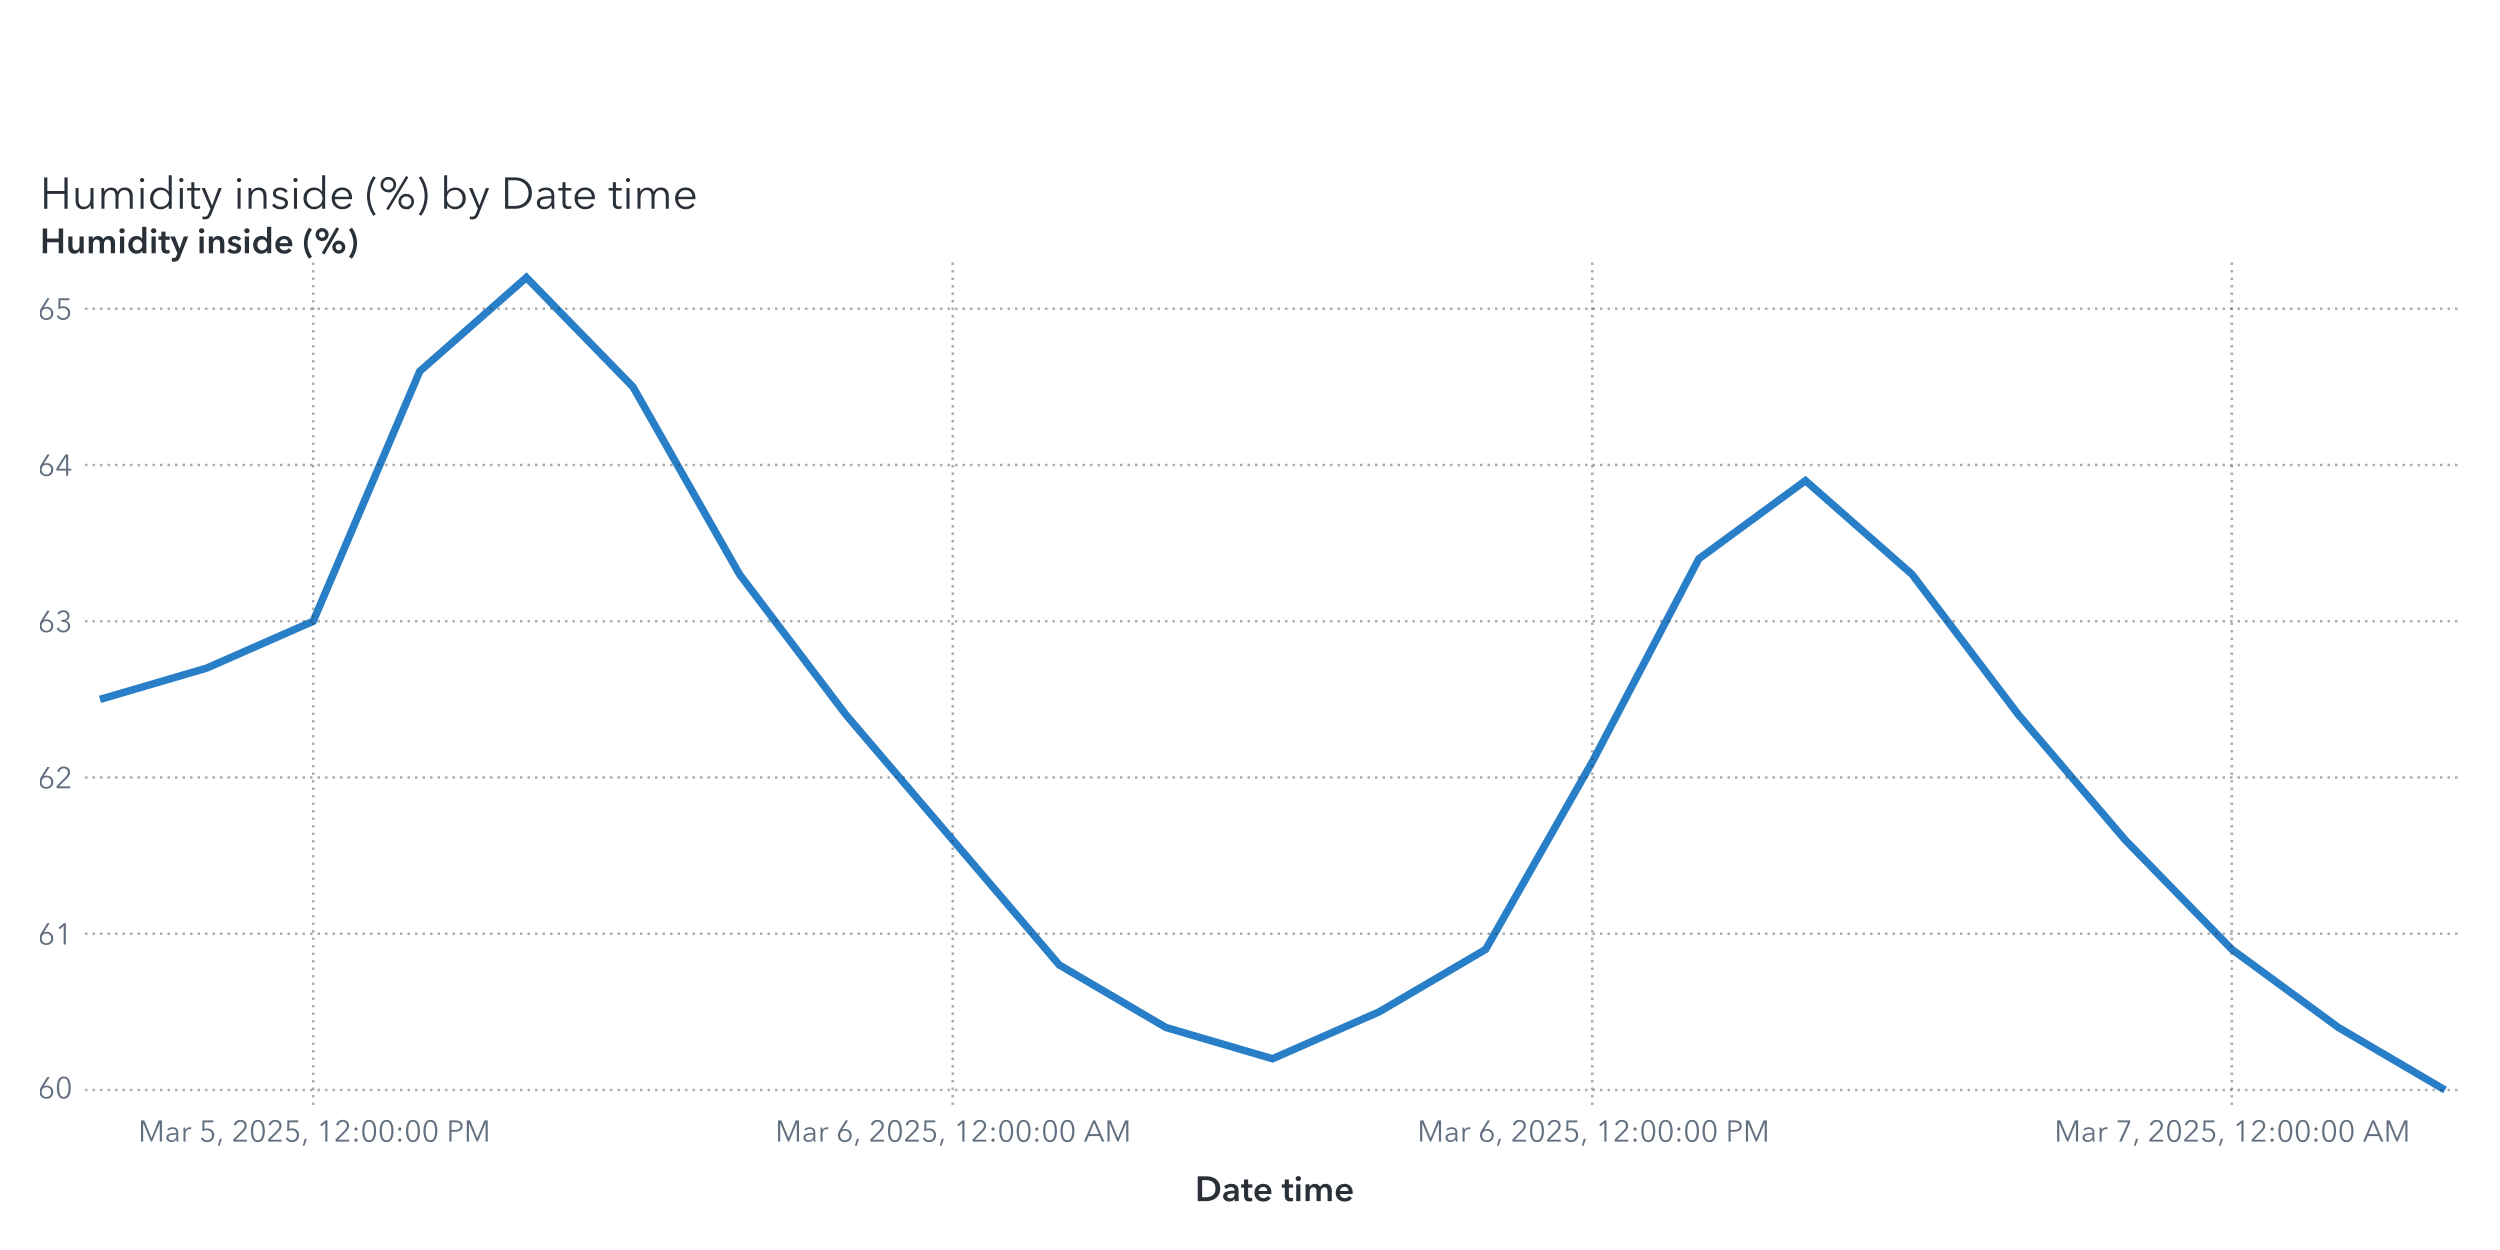
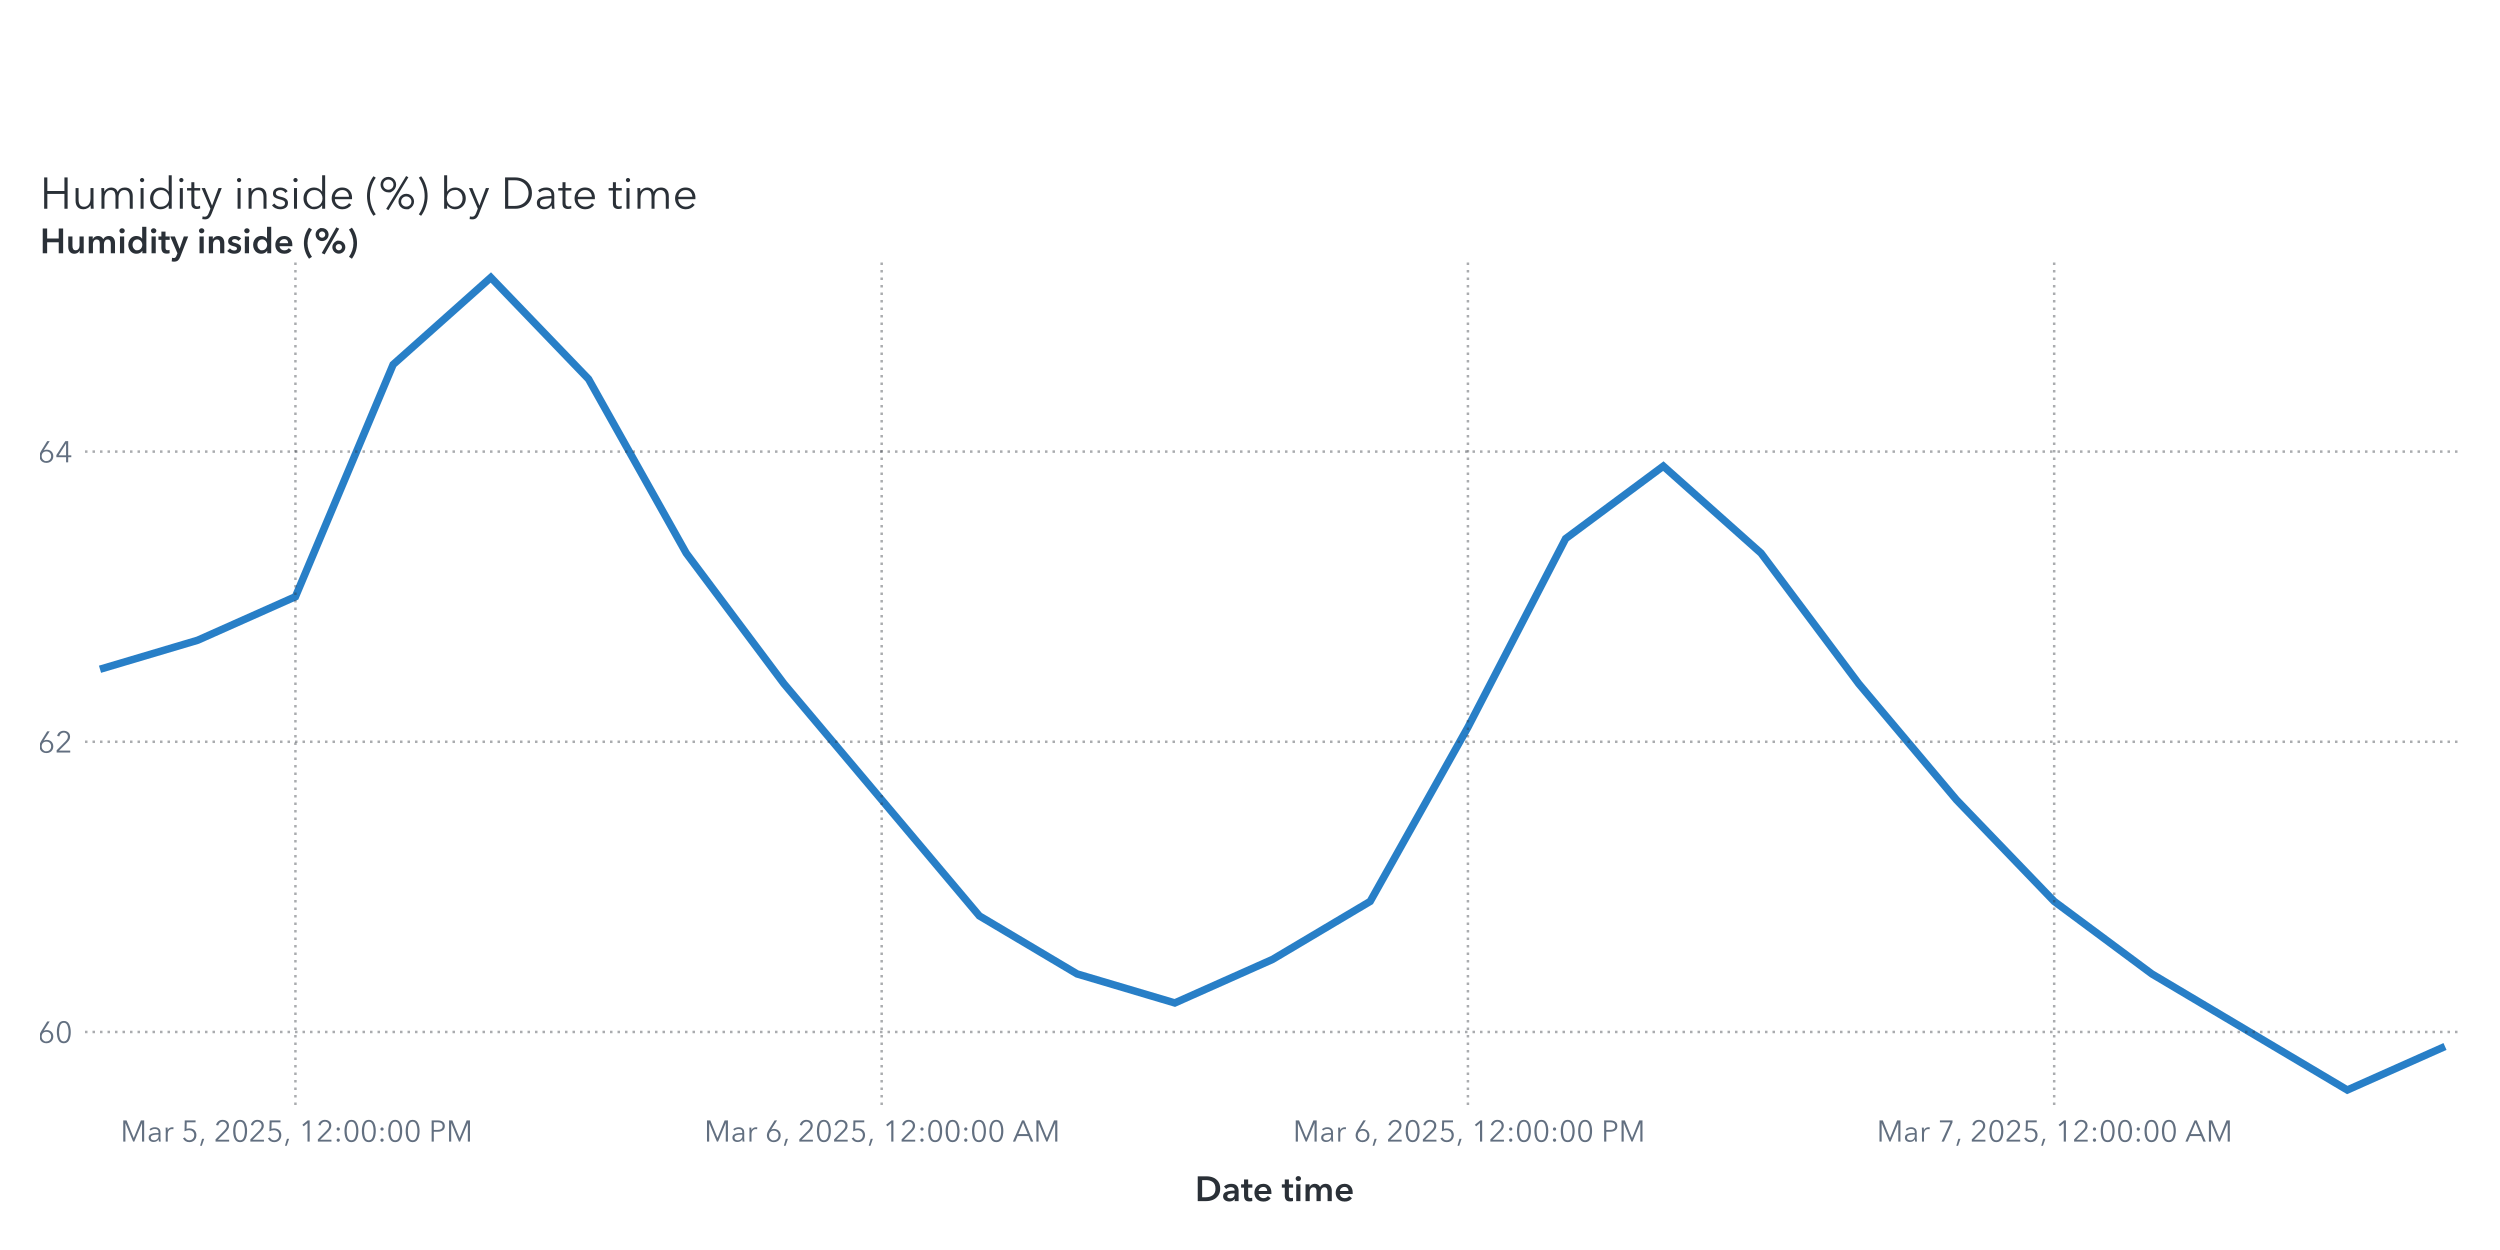
<svg xmlns="http://www.w3.org/2000/svg" xmlns:xlink="http://www.w3.org/1999/xlink" version="1.1" width="1000" height="500" viewBox="0 0 1000 500">
  <rect x="0" y="0" width="1000" height="500" fill="#ffffff">
</rect>
  <g>
    <rect x="0" y="0" rx="5" ry="5" width="1000.0" height="500.0" fill="#ffffff" opacity="0">
</rect>
    <rect x="0" y="0" rx="5" ry="5" width="1000.0" height="500.0" fill="#ffffff" opacity="0">
</rect>
    <rect x="0" y="0" rx="5" ry="5" width="1000.0" height="500.0" fill="#ffffff" opacity="0">
</rect>
    <rect x="0" y="50.0" rx="5" ry="5" width="1000.0" height="450.0" fill="#ffffff" opacity="0">
</rect>
    <g transform=" translate(16.0 -412.0)">
      <g transform="">
        <g fill="#2a3037" stroke="#2a3037" transform="translate(0 495.5) scale(0.0177 -0.0177)">
          <defs>
            <path id="g72/TT0" d="M94.0 708.0 L166.0 708.0 L166.0 401.0 L552.0 401.0 L552.0 708.0 L624.0 708.0 L624.0 0 L552.0 0 L552.0 335.0 L166.0 335.0 L166.0 0 L94.0 0 L94.0 708.0Z">
</path>
          </defs>
          <use x="0" y="0" xlink:href="#g72/TT0" />
          <defs>
            <path id="g117/TT0" d="M426.0 80.0 L424.0 80.0Q 405.0,40.0  359.5,14.0 T 264.0,-12.0 Q 177.0,-12.0  131.5,40.0 T 86.0,181.0  L86.0 468.0 L154.0 468.0 L154.0 209.0Q 154.0,130.0  182.5,87.5 T 281.0,45.0 Q 319.0,45.0  351.0,65.5 T 403.0,127.0 T 423.0,228.0  L423.0 468.0 L491.0 468.0 L491.0 103.0Q 491.0,43.0  495.0,0  L430.0 0Q 426.0,50.0  426.0,80.0 Z">
</path>
          </defs>
          <use x="718.0" y="0" xlink:href="#g117/TT0" />
          <defs>
            <path id="g109/TT0" d="M311.0 480.0Q 356.0,480.0  395.0,458.0 T 455.0,381.0 Q 479.0,429.0  521.0,454.5 T 619.0,480.0 Q 706.0,480.0  751.5,428.0 T 797.0,287.0  L797.0 0 L729.0 0 L729.0 259.0Q 729.0,423.0  608.0,423.0 Q 540.0,423.0  507.5,372.5 T 475.0,249.0  L475.0 0 L407.0 0 L407.0 273.0Q 407.0,347.0  382.5,385.0 T 294.0,423.0 Q 260.0,423.0  228.5,402.5 T 177.5,340.5 T 158.0,240.0  L158.0 0 L90.0 0 L90.0 365.0Q 90.0,425.0  86.0,468.0  L151.0 468.0Q 155.0,418.0  155.0,388.0  L157.0 388.0Q 178.0,429.0  219.5,454.5 T 311.0,480.0 Z">
</path>
          </defs>
          <use x="1299.0" y="0" xlink:href="#g109/TT0" />
          <defs>
            <path id="g105/TT0" d="M125.0 600.0Q 106.0,600.0  91.5,614.0 T 77.0,648.0 Q 77.0,668.0  91.5,682.0 T 125.0,696.0 Q 144.0,696.0  158.5,682.0 T 173.0,648.0 Q 173.0,628.0  158.5,614.0 T 125.0,600.0 Z M159.0 0 L91.0 0 L91.0 468.0 L159.0 468.0 L159.0 0Z">
</path>
          </defs>
          <use x="2182.0" y="0" xlink:href="#g105/TT0" />
          <defs>
            <path id="g100/TT0" d="M298.0 -12.0Q 227.0,-12.0  171.5,20.5 T 86.0,109.0 T 56.0,234.0 Q 56.0,303.0  86.0,359.0 T 171.5,447.5 T 298.0,480.0 Q 350.0,480.0  398.0,455.5 T 475.0,387.0  L477.0 387.0 L477.0 756.0 L545.0 756.0 L545.0 0 L477.0 0 L477.0 79.0 L475.0 79.0Q 446.0,36.0  398.0,12.0 T 298.0,-12.0 Z M305.0 46.0Q 357.0,46.0  398.0,70.5 T 462.0,138.0 T 485.0,234.0 Q 485.0,287.0  462.0,330.0 T 398.0,398.0 T 305.0,423.0 Q 250.0,423.0  210.0,398.0 T 149.0,330.0 T 128.0,234.0 Q 128.0,181.0  149.0,138.5 T 210.0,71.0 T 250.0,46.0 Z">
</path>
          </defs>
          <use x="2432.0" y="0" xlink:href="#g100/TT0" />
          <use x="3069.0" y="0" xlink:href="#g105/TT0" />
          <defs>
            <path id="g116/TT0" d="M169.0 411.0 L169.0 138.0Q 169.0,89.0  187.0,70.5 T 239.0,52.0 Q 268.0,52.0  298.0,67.0  L301.0 8.0Q 264.0,-6.0  221.0,-6.0 Q 173.0,-6.0  137.0,22.0 T 101.0,119.0  L101.0 411.0 L4.0 411.0 L4.0 468.0 L101.0 468.0 L101.0 600.0 L169.0 600.0 L169.0 468.0 L301.0 468.0 L301.0 411.0 L169.0 411.0Z">
</path>
          </defs>
          <use x="3319.0" y="0" xlink:href="#g116/TT0" />
          <defs>
            <path id="g121/TT0" d="M253.0 73.0 L398.0 468.0 L472.0 468.0 L239.0 -121.0Q 216.0,-180.0  182.5,-210.0 T 92.0,-240.0 Q 61.0,-240.0  31.0,-234.0  L38.0 -172.0Q 62.0,-180.0  88.0,-180.0 Q 121.0,-180.0  141.5,-159.5 T 178.0,-97.0  L216.0 1.0 L16.0 468.0 L92.0 468.0 L251.0 73.0 L253.0 73.0Z">
</path>
          </defs>
          <use x="3636.0" y="0" xlink:href="#g121/TT0" />
          <use x="4374.0" y="0" xlink:href="#g105/TT0" />
          <defs>
            <path id="g110/TT0" d="M155.0 388.0 L157.0 388.0Q 176.0,428.0  221.5,454.0 T 317.0,480.0 Q 404.0,480.0  449.5,428.0 T 495.0,287.0  L495.0 0 L427.0 0 L427.0 259.0Q 427.0,338.0  398.5,380.5 T 300.0,423.0 Q 262.0,423.0  230.0,402.5 T 178.0,341.0 T 158.0,240.0  L158.0 0 L90.0 0 L90.0 365.0Q 90.0,425.0  86.0,468.0  L151.0 468.0Q 155.0,418.0  155.0,388.0 Z">
</path>
          </defs>
          <use x="4624.0" y="0" xlink:href="#g110/TT0" />
          <defs>
            <path id="g115/TT0" d="M224.0 423.0Q 183.0,423.0  154.0,404.5 T 125.0,350.0 Q 125.0,318.0  151.0,300.0 T 237.0,270.0 Q 320.0,253.0  359.5,220.0 T 399.0,133.0 Q 399.0,59.0  347.5,23.5 T 223.0,-12.0 Q 167.0,-12.0  118.0,11.0 T 38.0,79.0  L92.0 119.0Q 111.0,87.0  146.5,66.5 T 222.0,46.0 Q 270.0,46.0  301.0,65.5 T 332.0,128.0 Q 332.0,163.0  299.5,182.0 T 194.0,218.0 Q 136.0,232.0  98.0,258.5 T 60.0,344.0 Q 60.0,411.0  108.5,445.5 T 227.0,480.0 Q 277.0,480.0  323.0,457.5 T 391.0,396.0  L339.0 357.0Q 324.0,387.0  293.0,405.0 T 224.0,423.0 Z">
</path>
          </defs>
          <use x="5205.0" y="0" xlink:href="#g115/TT0" />
          <use x="5649.0" y="0" xlink:href="#g105/TT0" />
          <use x="5899.0" y="0" xlink:href="#g100/TT0" />
          <defs>
            <path id="g101/TT0" d="M515.0 216.0 L127.0 216.0Q 128.0,169.0  150.5,130.5 T 212.0,69.0 T 298.0,46.0 Q 347.0,46.0  387.0,69.5 T 448.0,127.0  L499.0 87.0Q 421.0,-12.0  298.0,-12.0 Q 229.0,-12.0  174.0,20.0 T 87.5,108.0 T 56.0,234.0 Q 56.0,303.0  87.0,359.5 T 172.0,448.0 T 292.0,480.0 Q 363.0,480.0  413.5,449.5 T 490.0,366.0 T 516.0,248.0 Q 516.0,228.0  515.0,216.0 Z M292.0 423.0Q 248.0,423.0  211.5,402.0 T 153.0,345.5 T 128.0,270.0  L447.0 270.0Q 444.0,338.0  403.5,380.5 T 292.0,423.0 Z">
</path>
          </defs>
          <use x="6536.0" y="0" xlink:href="#g101/TT0" />
          <defs>
            <path id="g40/TT0" d="M230.0 -126.0 L178.0 -159.0Q 112.0,-72.0  72.0,46.0 T 32.0,288.0 Q 32.0,412.0  72.0,530.0 T 178.0,735.0  L230.0 702.0Q 170.0,618.0  134.0,509.0 T 98.0,288.0 Q 98.0,176.0  134.0,67.0 T 230.0,-126.0 Z">
</path>
          </defs>
          <use x="7358.0" y="0" xlink:href="#g40/TT0" />
          <defs>
            <path id="g37/TT0" d="M217.0 -31.0 L165.0 -4.0 L616.0 739.0 L667.0 712.0 L217.0 -31.0Z M214.0 370.0Q 165.0,370.0  125.0,393.5 T 61.5,457.0 T 38.0,545.0 Q 38.0,593.0  61.5,633.0 T 125.0,696.5 T 214.0,720.0 Q 263.0,720.0  303.0,696.5 T 366.5,633.0 T 390.0,545.0 Q 390.0,497.0  366.5,457.0 T 303.0,393.5 T 263.0,370.0 Z M214.0 660.0Q 166.0,660.0  132.0,627.0 T 98.0,545.0 Q 98.0,496.0  132.0,463.0 T 214.0,430.0 Q 262.0,430.0  296.0,463.0 T 330.0,545.0 Q 330.0,594.0  296.0,627.0 T 214.0,660.0 Z M619.0 -12.0Q 570.0,-12.0  530.0,11.5 T 466.5,75.0 T 443.0,163.0 Q 443.0,211.0  466.5,251.0 T 530.0,314.5 T 619.0,338.0 Q 668.0,338.0  708.0,314.5 T 771.5,251.0 T 795.0,163.0 Q 795.0,115.0  771.5,75.0 T 708.0,11.5 T 668.0,-12.0 Z M619.0 278.0Q 571.0,278.0  537.0,245.0 T 503.0,163.0 Q 503.0,114.0  537.0,81.0 T 619.0,48.0 Q 667.0,48.0  701.0,81.0 T 735.0,163.0 Q 735.0,212.0  701.0,245.0 T 619.0,278.0 Z">
</path>
          </defs>
          <use x="7658.0" y="0" xlink:href="#g37/TT0" />
          <defs>
            <path id="g41/TT0" d="M70.0 702.0 L122.0 735.0Q 188.0,648.0  228.0,530.0 T 268.0,288.0 Q 268.0,164.0  228.0,46.0 T 122.0,-159.0  L70.0 -126.0Q 130.0,-42.0  166.0,67.0 T 202.0,288.0 Q 202.0,400.0  166.0,509.0 T 70.0,702.0 Z">
</path>
          </defs>
          <use x="8491.0" y="0" xlink:href="#g41/TT0" />
          <defs>
            <path id="g98/TT0" d="M160.0 0 L92.0 0 L92.0 756.0 L160.0 756.0 L160.0 387.0 L162.0 387.0Q 191.0,431.0  239.0,455.5 T 339.0,480.0 Q 410.0,480.0  465.5,447.5 T 551.0,359.0 T 581.0,234.0 Q 581.0,165.0  551.0,109.0 T 465.5,20.5 T 339.0,-12.0 Q 287.0,-12.0  239.0,12.0 T 162.0,79.0  L160.0 79.0 L160.0 0Z M332.0 423.0Q 280.0,423.0  239.0,398.0 T 175.0,330.0 T 152.0,234.0 Q 152.0,181.0  175.0,138.0 T 239.0,70.5 T 332.0,46.0 Q 387.0,46.0  427.0,71.0 T 488.0,138.5 T 509.0,234.0 Q 509.0,287.0  488.0,330.0 T 427.0,398.0 T 387.0,423.0 Z">
</path>
          </defs>
          <use x="9041.0" y="0" xlink:href="#g98/TT0" />
          <use x="9678.0" y="0" xlink:href="#g121/TT0" />
          <defs>
            <path id="g68/TT0" d="M329.0 708.0Q 421.0,708.0  507.0,667.5 T 647.0,546.5 T 701.0,354.0 Q 701.0,242.0  647.0,161.5 T 507.0,40.5 T 329.0,0  L94.0 0 L94.0 708.0 L329.0 708.0Z M309.0 64.0Q 411.0,64.0  482.5,105.0 T 589.5,212.0 T 625.0,354.0 Q 625.0,430.0  589.5,496.0 T 482.5,603.0 T 309.0,644.0  L166.0 644.0 L166.0 64.0 L309.0 64.0Z">
</path>
          </defs>
          <use x="10416.0" y="0" xlink:href="#g68/TT0" />
          <defs>
            <path id="g97/TT0" d="M260.0 423.0Q 220.0,423.0  183.0,408.0 T 121.0,368.0  L83.0 413.0Q 113.0,443.0  161.0,461.5 T 267.0,480.0 Q 347.0,480.0  398.0,436.0 T 449.0,310.0  L449.0 105.0Q 449.0,42.0  457.0,0  L396.0 0Q 389.0,40.0  389.0,76.0  L387.0 76.0Q 355.0,30.0  314.5,9.0 T 217.0,-12.0 Q 178.0,-12.0  141.0,2.5 T 79.5,49.0 T 55.0,130.0 Q 55.0,198.0  99.0,232.0 T 212.5,276.5 T 385.0,287.0  L385.0 302.0Q 385.0,362.0  353.0,392.5 T 260.0,423.0 Z M125.0 133.0Q 125.0,87.0  157.0,65.5 T 235.0,44.0 Q 304.0,44.0  344.5,89.0 T 385.0,199.0  L385.0 234.0 L365.0 234.0Q 259.0,234.0  192.0,213.5 T 125.0,133.0 Z">
</path>
          </defs>
          <use x="11173.0" y="0" xlink:href="#g97/TT0" />
          <use x="11707.0" y="0" xlink:href="#g116/TT0" />
          <use x="12024.0" y="0" xlink:href="#g101/TT0" />
          <use x="12846.0" y="0" xlink:href="#g116/TT0" />
          <use x="13163.0" y="0" xlink:href="#g105/TT0" />
          <use x="13413.0" y="0" xlink:href="#g109/TT0" />
          <use x="14296.0" y="0" xlink:href="#g101/TT0" />
        </g>
        <text x="0" y="495.5" font-size="13.3pt" font-family="Avenir Next for SAS" fill="#2a3037" opacity="0">
Humidity inside (%) by Date time</text>
      </g>
    </g>
    <g transform=" translate(16.0 -16.0)">
      <defs>
        <clipPath id="ClipPath0">
          <rect x="18" y="118" width="953" height="340">
</rect>
        </clipPath>
      </defs>
      <g clip-path="url(#ClipPath0)">
        <defs>
          <clipPath id="ClipPath1">
            <rect x="18" y="120" width="951" height="338">
</rect>
          </clipPath>
        </defs>
        <g clip-path="url(#ClipPath1)">
-           <polyline id="Polyline_6" points="24.0,295.75  66.64,283.25  109.27,264.5  151.91,164.5  194.55,127.0  237.18,170.75  279.82,245.75  322.45,302.0  365.09,352.0  407.73,402.0  450.36,427.0  493.0,439.5  535.64,420.75  578.27,395.75  620.91,320.75  663.55,239.5  706.18,208.25  748.82,245.75  791.45,302.0  834.09,352.0  876.73,395.75  919.36,427.0  962.0,452.0 " fill="none" stroke="#287fc7" stroke-width="3.0">
+           <polyline id="Polyline_6" points="24.0,283.7  63.08,272.09  102.17,254.68  141.25,161.82  180.33,127.0  219.42,167.63  258.5,237.27  297.58,289.5  336.67,335.93  375.75,382.36  414.83,405.57  453.92,417.18  493.0,399.77  532.08,376.55  571.17,306.91  610.25,231.46  649.33,202.45  688.42,237.27  727.5,289.5  766.58,335.93  805.67,376.55  844.75,405.57  883.83,428.79  922.92,452.0  962.0,434.59 " fill="none" stroke="#287fc7" stroke-width="3.0">
</polyline>
        </g>
-         <path d="M18.0 452.0L969.0 452.0" stroke="#2a3037" stroke-dasharray="1,2" fill="none" opacity="0.4">
- </path>
-         <path d="M18.0 389.5L969.0 389.5" stroke="#2a3037" stroke-dasharray="1,2" fill="none" opacity="0.4">
- </path>
-         <path d="M18.0 327.0L969.0 327.0" stroke="#2a3037" stroke-dasharray="1,2" fill="none" opacity="0.4">
- </path>
-         <path d="M18.0 264.5L969.0 264.5" stroke="#2a3037" stroke-dasharray="1,2" fill="none" opacity="0.4">
- </path>
-         <path d="M18.0 202.0L969.0 202.0" stroke="#2a3037" stroke-dasharray="1,2" fill="none" opacity="0.4">
- </path>
-         <path d="M18.0 139.5L969.0 139.5" stroke="#2a3037" stroke-dasharray="1,2" fill="none" opacity="0.4">
- </path>
-         <path d="M109.27 458.0L109.27 120.0" stroke="#2a3037" stroke-dasharray="1,2" fill="none" opacity="0.4">
- </path>
-         <path d="M365.09 458.0L365.09 120.0" stroke="#2a3037" stroke-dasharray="1,2" fill="none" opacity="0.4">
- </path>
-         <path d="M620.91 458.0L620.91 120.0" stroke="#2a3037" stroke-dasharray="1,2" fill="none" opacity="0.4">
- </path>
-         <path d="M876.73 458.0L876.73 120.0" stroke="#2a3037" stroke-dasharray="1,2" fill="none" opacity="0.4">
+         <path d="M18.0 428.79L969.0 428.79" stroke="#2a3037" stroke-dasharray="1,2" fill="none" opacity="0.4">
+ </path>
+         <path d="M18.0 312.71L969.0 312.71" stroke="#2a3037" stroke-dasharray="1,2" fill="none" opacity="0.4">
+ </path>
+         <path d="M18.0 196.64L969.0 196.64" stroke="#2a3037" stroke-dasharray="1,2" fill="none" opacity="0.4">
+ </path>
+         <path d="M102.17 458.0L102.17 120.0" stroke="#2a3037" stroke-dasharray="1,2" fill="none" opacity="0.4">
+ </path>
+         <path d="M336.67 458.0L336.67 120.0" stroke="#2a3037" stroke-dasharray="1,2" fill="none" opacity="0.4">
+ </path>
+         <path d="M571.17 458.0L571.17 120.0" stroke="#2a3037" stroke-dasharray="1,2" fill="none" opacity="0.4">
+ </path>
+         <path d="M805.67 458.0L805.67 120.0" stroke="#2a3037" stroke-dasharray="1,2" fill="none" opacity="0.4">
</path>
      </g>
      <defs>
        <clipPath id="ClipPath2">
          <rect x="0" y="121" width="18" height="337">
</rect>
        </clipPath>
      </defs>
      <g clip-path="url(#ClipPath2)">
-         <g fill="#626f80" stroke="#626f80" transform="translate(-0.92 455.3) scale(0.012 -0.012)">
+         <g fill="#626f80" stroke="#626f80" transform="translate(-0.92 433.09) scale(0.012 -0.012)">
          <defs>
            <path id="g54/TT0" d="M203.0 397.0Q 218.0,409.0  247.0,416.0 T 304.0,423.0 Q 365.0,423.0  414.5,395.5 T 492.0,318.0 T 520.0,205.0 Q 520.0,140.0  490.5,89.5 T 408.5,10.5 T 290.0,-18.0 Q 224.0,-18.0  171.5,10.5 T 89.5,89.5 T 60.0,205.0 Q 60.0,255.0  77.0,301.5 T 124.0,397.0  L317.0 708.0 L400.0 708.0 L201.0 399.0 L203.0 397.0Z M290.0 43.0Q 336.0,43.0  372.0,64.0 T 428.0,122.0 T 448.0,205.0 Q 448.0,275.0  405.0,320.0 T 290.0,365.0 Q 218.0,365.0  175.0,320.0 T 132.0,205.0 Q 132.0,159.0  152.0,122.0 T 208.0,64.0 T 244.0,43.0 Z">
</path>
          </defs>
          <use x="0" y="0" xlink:href="#g54/TT0" />
          <defs>
            <path id="g48/TT0" d="M522.0 353.0Q 522.0,195.0  467.0,88.5 T 290.0,-18.0 Q 167.0,-18.0  112.5,88.5 T 58.0,353.0 Q 58.0,512.0  112.5,619.0 T 290.0,726.0 Q 412.0,726.0  467.0,618.5 T 522.0,353.0 Z M131.0 353.0Q 131.0,226.0  167.5,135.0 T 290.0,44.0 Q 375.0,44.0  412.0,135.5 T 449.0,353.0 Q 449.0,480.0  412.0,572.5 T 290.0,665.0 Q 204.0,665.0  167.5,573.0 T 131.0,353.0 Z">
</path>
          </defs>
          <use x="580.0" y="0" xlink:href="#g48/TT0" />
        </g>
-         <text id="Text_31" x="13.0" y="455.3" font-size="9.0pt" font-family="Avenir Next for SAS" fill="#626f80" text-anchor="end" opacity="0">
+         <text id="Text_33" x="13.0" y="433.09" font-size="9.0pt" font-family="Avenir Next for SAS" fill="#626f80" text-anchor="end" opacity="0">
60</text>
-         <g fill="#626f80" stroke="#626f80" transform="translate(-0.92 393.8) scale(0.012 -0.012)">
+         <g fill="#626f80" stroke="#626f80" transform="translate(-0.92 317.02) scale(0.012 -0.012)">
          <use x="0" y="0" xlink:href="#g54/TT0" />
          <defs>
-             <path id="g49/TT0" d="M358.0 0 L286.0 0 L286.0 619.0 L158.0 510.0 L114.0 560.0 L294.0 708.0 L358.0 708.0 L358.0 0Z">
- </path>
-           </defs>
-           <use x="580.0" y="0" xlink:href="#g49/TT0" />
-         </g>
-         <text id="Text_32" x="13.0" y="393.8" font-size="9.0pt" font-family="Avenir Next for SAS" fill="#626f80" text-anchor="end" opacity="0">
- 61</text>
-         <g fill="#626f80" stroke="#626f80" transform="translate(-0.92 331.3) scale(0.012 -0.012)">
+             <path id="g50/TT0" d="M51.0 0 L51.0 75.0 L341.0 368.0Q 380.0,408.0  403.0,447.0 T 426.0,530.0 Q 426.0,590.0  385.5,627.5 T 286.0,665.0 Q 230.0,665.0  191.0,630.0 T 140.0,539.0  L69.0 553.0Q 84.0,629.0  144.0,677.5 T 286.0,726.0 Q 344.0,726.0  392.5,703.5 T 470.0,637.0 T 499.0,531.0 Q 499.0,469.0  470.0,421.5 T 384.0,317.0  L129.0 64.0 L504.0 64.0 L504.0 0 L51.0 0Z">
+ </path>
+           </defs>
+           <use x="580.0" y="0" xlink:href="#g50/TT0" />
+         </g>
+         <text id="Text_34" x="13.0" y="317.02" font-size="9.0pt" font-family="Avenir Next for SAS" fill="#626f80" text-anchor="end" opacity="0">
+ 62</text>
+         <g fill="#626f80" stroke="#626f80" transform="translate(-0.92 200.94) scale(0.012 -0.012)">
          <use x="0" y="0" xlink:href="#g54/TT0" />
          <defs>
-             <path id="g50/TT0" d="M51.0 0 L51.0 75.0 L341.0 368.0Q 380.0,408.0  403.0,447.0 T 426.0,530.0 Q 426.0,590.0  385.5,627.5 T 286.0,665.0 Q 230.0,665.0  191.0,630.0 T 140.0,539.0  L69.0 553.0Q 84.0,629.0  144.0,677.5 T 286.0,726.0 Q 344.0,726.0  392.5,703.5 T 470.0,637.0 T 499.0,531.0 Q 499.0,469.0  470.0,421.5 T 384.0,317.0  L129.0 64.0 L504.0 64.0 L504.0 0 L51.0 0Z">
- </path>
-           </defs>
-           <use x="580.0" y="0" xlink:href="#g50/TT0" />
-         </g>
-         <text id="Text_33" x="13.0" y="331.3" font-size="9.0pt" font-family="Avenir Next for SAS" fill="#626f80" text-anchor="end" opacity="0">
- 62</text>
-         <g fill="#626f80" stroke="#626f80" transform="translate(-0.92 268.8) scale(0.012 -0.012)">
-           <use x="0" y="0" xlink:href="#g54/TT0" />
-           <defs>
-             <path id="g51/TT0" d="M245.0 402.0Q 319.0,402.0  364.5,433.5 T 410.0,532.0 Q 410.0,590.0  369.0,627.5 T 270.0,665.0 Q 226.0,665.0  191.0,643.5 T 135.0,582.0  L74.0 614.0Q 106.0,670.0  157.0,698.0 T 274.0,726.0 Q 331.0,726.0  378.0,703.5 T 453.0,638.0 T 481.0,536.0 Q 481.0,475.0  446.5,432.0 T 358.0,374.0  L358.0 372.0Q 421.0,359.0  461.0,312.0 T 501.0,196.0 Q 501.0,131.0  470.0,82.5 T 387.0,8.0 T 273.0,-18.0 Q 196.0,-18.0  137.5,19.5 T 49.0,127.0  L117.0 152.0Q 135.0,102.0  177.0,73.0 T 273.0,44.0 Q 314.0,44.0  350.0,62.5 T 407.5,115.5 T 429.0,196.0 Q 429.0,271.0  376.0,305.5 T 245.0,340.0  L214.0 340.0 L214.0 402.0 L245.0 402.0Z">
- </path>
-           </defs>
-           <use x="580.0" y="0" xlink:href="#g51/TT0" />
-         </g>
-         <text id="Text_34" x="13.0" y="268.8" font-size="9.0pt" font-family="Avenir Next for SAS" fill="#626f80" text-anchor="end" opacity="0">
- 63</text>
-         <g fill="#626f80" stroke="#626f80" transform="translate(-0.92 206.3) scale(0.012 -0.012)">
-           <use x="0" y="0" xlink:href="#g54/TT0" />
-           <defs>
            <path id="g52/TT0" d="M436.0 234.0 L540.0 234.0 L540.0 171.0 L436.0 171.0 L436.0 0 L366.0 0 L366.0 171.0 L42.0 171.0 L42.0 241.0 L342.0 708.0 L436.0 708.0 L436.0 234.0Z M366.0 627.0 L364.0 627.0 L117.0 234.0 L366.0 234.0 L366.0 627.0Z">
</path>
          </defs>
          <use x="580.0" y="0" xlink:href="#g52/TT0" />
        </g>
-         <text id="Text_35" x="13.0" y="206.3" font-size="9.0pt" font-family="Avenir Next for SAS" fill="#626f80" text-anchor="end" opacity="0">
+         <text id="Text_35" x="13.0" y="200.94" font-size="9.0pt" font-family="Avenir Next for SAS" fill="#626f80" text-anchor="end" opacity="0">
64</text>
-         <g fill="#626f80" stroke="#626f80" transform="translate(-0.92 143.8) scale(0.012 -0.012)">
-           <use x="0" y="0" xlink:href="#g54/TT0" />
-           <defs>
-             <path id="g53/TT0" d="M180.0 644.0 L175.0 425.0Q 219.0,441.0  273.0,441.0 Q 339.0,441.0  391.5,413.0 T 473.5,334.5 T 503.0,219.0 Q 503.0,151.0  473.5,97.0 T 390.5,12.5 T 268.0,-18.0 Q 194.0,-18.0  140.0,16.0 T 56.0,111.0  L121.0 140.0Q 140.0,96.0  179.0,70.0 T 264.0,44.0 Q 311.0,44.0  349.0,66.0 T 408.5,126.5 T 430.0,212.0 Q 430.0,289.0  380.5,335.5 T 254.0,382.0 Q 180.0,382.0  107.0,343.0  L114.0 708.0 L475.0 708.0 L475.0 644.0 L180.0 644.0Z">
- </path>
-           </defs>
-           <use x="580.0" y="0" xlink:href="#g53/TT0" />
-         </g>
-         <text id="Text_36" x="13.0" y="143.8" font-size="9.0pt" font-family="Avenir Next for SAS" fill="#626f80" text-anchor="end" opacity="0">
- 65</text>
      </g>
      <g fill="#2a3037" stroke="#2a3037" transform="translate(0 117.31) scale(0.014 -0.014)">
        <defs>
          <path id="g72/TT1" d="M78.0 708.0 L204.0 708.0 L204.0 422.0 L535.0 422.0 L535.0 708.0 L661.0 708.0 L661.0 0 L535.0 0 L535.0 314.0 L204.0 314.0 L204.0 0 L78.0 0 L78.0 708.0Z">
</path>
        </defs>
        <use x="0" y="0" xlink:href="#g72/TT1" />
        <defs>
          <path id="g117/TT1" d="M396.0 0 L396.0 77.0 L394.0 77.0Q 377.0,39.0  336.5,12.5 T 245.0,-14.0 Q 157.0,-14.0  112.5,42.5 T 68.0,180.0  L68.0 480.0 L188.0 480.0 L188.0 214.0Q 188.0,86.0  278.0,86.0 Q 332.0,86.0  361.0,124.5 T 390.0,216.0  L390.0 480.0 L510.0 480.0 L510.0 0 L396.0 0Z">
</path>
        </defs>
        <use x="739.0" y="0" xlink:href="#g117/TT1" />
        <defs>
          <path id="g109/TT1" d="M822.0 300.0 L822.0 0 L702.0 0 L702.0 266.0Q 702.0,394.0  612.0,394.0 Q 560.0,394.0  533.0,354.5 T 506.0,262.0  L506.0 0 L386.0 0 L386.0 290.0Q 386.0,337.0  363.5,365.5 T 297.0,394.0 Q 246.0,394.0  219.0,355.5 T 192.0,264.0  L192.0 0 L72.0 0 L72.0 480.0 L186.0 480.0 L186.0 403.0 L188.0 403.0Q 205.0,442.0  244.0,468.0 T 337.0,494.0 Q 390.0,494.0  428.0,470.0 T 487.0,403.0 Q 511.0,447.0  551.5,470.5 T 645.0,494.0 Q 733.0,494.0  777.5,437.5 T 822.0,300.0 Z">
</path>
        </defs>
        <use x="1321.0" y="0" xlink:href="#g109/TT1" />
        <defs>
          <path id="g105/TT1" d="M133.0 715.0Q 166.0,715.0  188.5,694.5 T 211.0,643.0 Q 211.0,612.0  188.5,591.5 T 133.0,571.0 Q 101.0,571.0  79.0,592.5 T 57.0,643.0 Q 57.0,672.0  79.0,693.5 T 133.0,715.0 Z M74.0 480.0 L194.0 480.0 L194.0 0 L74.0 0 L74.0 480.0Z">
</path>
        </defs>
        <use x="2211.0" y="0" xlink:href="#g105/TT1" />
        <defs>
          <path id="g100/TT1" d="M446.0 0 L446.0 72.0 L444.0 72.0Q 420.0,31.0  375.0,8.5 T 279.0,-14.0 Q 208.0,-14.0  154.5,20.5 T 72.0,113.5 T 43.0,242.0 Q 43.0,312.0  73.0,370.0 T 156.0,461.0 T 276.0,494.0 Q 377.0,494.0  437.0,419.0  L440.0 419.0 L440.0 756.0 L560.0 756.0 L560.0 0 L446.0 0Z M303.0 86.0Q 345.0,86.0  377.0,108.5 T 426.5,166.5 T 444.0,240.0 Q 444.0,278.0  426.5,314.5 T 377.0,373.5 T 303.0,396.0 Q 259.0,396.0  227.5,374.0 T 180.5,316.5 T 165.0,242.0 Q 165.0,203.0  180.5,167.0 T 227.5,108.5 T 259.0,86.0 Z">
</path>
        </defs>
        <use x="2479.0" y="0" xlink:href="#g100/TT1" />
        <use x="3113.0" y="0" xlink:href="#g105/TT1" />
        <defs>
          <path id="g116/TT1" d="M3.0 480.0 L87.0 480.0 L87.0 619.0 L205.0 619.0 L205.0 480.0 L325.0 480.0 L325.0 384.0 L205.0 384.0 L205.0 161.0Q 205.0,125.0  218.0,106.0 T 268.0,87.0 Q 299.0,87.0  319.0,97.0  L323.0 3.0Q 289.0,-10.0  243.0,-10.0 Q 155.0,-10.0  121.0,35.5 T 87.0,160.0  L87.0 384.0 L3.0 384.0 L3.0 480.0Z">
</path>
        </defs>
        <use x="3381.0" y="0" xlink:href="#g116/TT1" />
        <defs>
          <path id="g121/TT1" d="M133.0 480.0 L267.0 131.0 L269.0 131.0 L388.0 480.0 L513.0 480.0 L286.0 -103.0Q 258.0,-174.0  218.5,-207.0 T 104.0,-240.0 Q 71.0,-240.0  42.0,-233.0  L52.0 -129.0Q 74.0,-136.0  97.0,-136.0 Q 133.0,-136.0  149.0,-119.5 T 182.0,-61.0  L206.0 0 L0 480.0 L133.0 480.0Z">
</path>
        </defs>
        <use x="3721.0" y="0" xlink:href="#g121/TT1" />
        <use x="4484.0" y="0" xlink:href="#g105/TT1" />
        <defs>
          <path id="g110/TT1" d="M186.0 480.0 L186.0 403.0 L188.0 403.0Q 205.0,441.0  245.5,467.5 T 337.0,494.0 Q 425.0,494.0  469.5,437.5 T 514.0,300.0  L514.0 0 L394.0 0 L394.0 266.0Q 394.0,394.0  304.0,394.0 Q 250.0,394.0  221.0,355.5 T 192.0,264.0  L192.0 0 L72.0 0 L72.0 480.0 L186.0 480.0Z">
</path>
        </defs>
        <use x="4752.0" y="0" xlink:href="#g110/TT1" />
        <defs>
          <path id="g115/TT1" d="M230.0 404.0Q 198.0,404.0  175.5,391.0 T 153.0,352.0 Q 153.0,327.0  176.0,315.0 T 257.0,289.0 Q 325.0,273.0  368.5,241.0 T 412.0,146.0 Q 412.0,64.0  355.5,25.0 T 212.0,-14.0 Q 155.0,-14.0  102.0,7.0 T 15.0,65.0  L94.0 139.0Q 114.0,112.0  146.5,95.5 T 217.0,79.0 Q 248.0,79.0  271.0,93.0 T 294.0,136.0 Q 294.0,164.0  269.5,177.5 T 184.0,205.0 Q 119.0,221.0  80.5,250.5 T 42.0,341.0 Q 42.0,416.0  98.0,455.0 T 233.0,494.0 Q 287.0,494.0  336.0,475.0 T 413.0,421.0  L335.0 352.0Q 318.0,374.0  290.0,389.0 T 230.0,404.0 Z">
</path>
        </defs>
        <use x="5334.0" y="0" xlink:href="#g115/TT1" />
        <use x="5778.0" y="0" xlink:href="#g105/TT1" />
        <use x="6046.0" y="0" xlink:href="#g100/TT1" />
        <defs>
          <path id="g101/TT1" d="M529.0 202.0 L164.0 202.0Q 168.0,152.0  208.0,118.0 T 301.0,84.0 Q 384.0,84.0  428.0,146.0  L508.0 82.0Q 437.0,-14.0  302.0,-14.0 Q 228.0,-14.0  169.5,16.5 T 77.5,104.0 T 44.0,237.0 Q 44.0,313.0  77.0,371.5 T 168.0,462.0 T 298.0,494.0 Q 402.0,494.0  466.0,427.0 T 530.0,234.0 Q 530.0,213.0  529.0,202.0 Z M297.0 404.0Q 244.0,404.0  206.0,371.0 T 164.0,288.0  L410.0 288.0Q 410.0,338.0  381.0,371.0 T 297.0,404.0 Z">
</path>
        </defs>
        <use x="6680.0" y="0" xlink:href="#g101/TT1" />
        <defs>
          <path id="g40/TT1" d="M182.0 732.0 L266.0 677.0Q 206.0,593.0  172.5,492.0 T 139.0,288.0 Q 139.0,185.0  172.5,84.0 T 266.0,-101.0  L182.0 -156.0Q 112.0,-60.0  74.0,54.0 T 36.0,288.0 Q 36.0,408.0  74.0,522.0 T 182.0,732.0 Z">
</path>
        </defs>
        <use x="7504.0" y="0" xlink:href="#g40/TT1" />
        <defs>
          <path id="g37/TT1" d="M631.0 740.0 L714.0 702.0 L298.0 -32.0 L215.0 6.0 L631.0 740.0Z M226.0 720.0Q 277.0,720.0  319.5,695.0 T 387.0,627.5 T 412.0,534.0 Q 412.0,483.0  387.0,440.5 T 319.5,373.0 T 226.0,348.0 Q 175.0,348.0  132.5,373.0 T 65.0,440.5 T 40.0,534.0 Q 40.0,585.0  65.0,627.5 T 132.5,695.0 T 175.0,720.0 Z M226.0 624.0Q 189.0,624.0  162.5,598.0 T 136.0,534.0 Q 136.0,497.0  162.5,470.5 T 226.0,444.0 Q 264.0,444.0  290.0,470.5 T 316.0,534.0 Q 316.0,572.0  290.0,598.0 T 226.0,624.0 Z M704.0 360.0Q 755.0,360.0  797.5,335.0 T 865.0,267.5 T 890.0,174.0 Q 890.0,123.0  865.0,80.5 T 797.5,13.0 T 704.0,-12.0 Q 653.0,-12.0  610.5,13.0 T 543.0,80.5 T 518.0,174.0 Q 518.0,225.0  543.0,267.5 T 610.5,335.0 T 653.0,360.0 Z M704.0 264.0Q 667.0,264.0  640.5,238.0 T 614.0,174.0 Q 614.0,137.0  640.5,110.5 T 704.0,84.0 Q 742.0,84.0  768.0,110.5 T 794.0,174.0 Q 794.0,212.0  768.0,238.0 T 704.0,264.0 Z">
</path>
        </defs>
        <use x="7834.0" y="0" xlink:href="#g37/TT1" />
        <defs>
          <path id="g41/TT1" d="M148.0 -156.0 L64.0 -101.0Q 124.0,-17.0  157.5,84.0 T 191.0,288.0 Q 191.0,391.0  157.5,492.0 T 64.0,677.0  L148.0 732.0Q 218.0,636.0  256.0,522.0 T 294.0,288.0 Q 294.0,168.0  256.0,54.0 T 148.0,-156.0 Z">
</path>
        </defs>
        <use x="8764.0" y="0" xlink:href="#g41/TT1" />
      </g>
-       <text id="Text_37" x="0" y="117.31" font-size="10.5pt" font-family="Avenir Next for SAS" font-weight="bold" fill="#2a3037" text-anchor="start" opacity="0">
+       <text id="Text_36" x="0" y="117.31" font-size="10.5pt" font-family="Avenir Next for SAS" font-weight="bold" fill="#2a3037" text-anchor="start" opacity="0">
Humidity inside (%)</text>
      <defs>
        <clipPath id="ClipPath3">
          <rect x="18" y="458" width="950" height="42">
</rect>
        </clipPath>
      </defs>
      <g clip-path="url(#ClipPath3)">
-         <g fill="#626f80" stroke="#626f80" transform="translate(39.27 472.65) scale(0.012 -0.012)">
+         <g fill="#626f80" stroke="#626f80" transform="translate(32.17 472.65) scale(0.012 -0.012)">
          <defs>
            <path id="g77/TT0" d="M444.0 122.0 L445.0 122.0 L682.0 708.0 L792.0 708.0 L792.0 0 L720.0 0 L720.0 615.0 L718.0 615.0 L462.0 0 L424.0 0 L168.0 615.0 L166.0 615.0 L166.0 0 L94.0 0 L94.0 708.0 L204.0 708.0 L444.0 122.0Z">
</path>
          </defs>
          <use x="0" y="0" xlink:href="#g77/TT0" />
          <use x="886.0" y="0" xlink:href="#g97/TT0" />
          <defs>
            <path id="g114/TT0" d="M86.0 468.0 L151.0 468.0Q 155.0,418.0  155.0,388.0  L157.0 388.0Q 177.0,429.0  217.5,454.5 T 307.0,480.0 Q 334.0,480.0  352.0,475.0  L343.0 411.0Q 337.0,413.0  322.5,415.0 T 295.0,417.0 Q 236.0,417.0  197.0,372.5 T 158.0,240.0  L158.0 0 L90.0 0 L90.0 365.0Q 90.0,425.0  86.0,468.0 Z">
</path>
          </defs>
          <use x="1420.0" y="0" xlink:href="#g114/TT0" />
+           <defs>
+             <path id="g53/TT0" d="M180.0 644.0 L175.0 425.0Q 219.0,441.0  273.0,441.0 Q 339.0,441.0  391.5,413.0 T 473.5,334.5 T 503.0,219.0 Q 503.0,151.0  473.5,97.0 T 390.5,12.5 T 268.0,-18.0 Q 194.0,-18.0  140.0,16.0 T 56.0,111.0  L121.0 140.0Q 140.0,96.0  179.0,70.0 T 264.0,44.0 Q 311.0,44.0  349.0,66.0 T 408.5,126.5 T 430.0,212.0 Q 430.0,289.0  380.5,335.5 T 254.0,382.0 Q 180.0,382.0  107.0,343.0  L114.0 708.0 L475.0 708.0 L475.0 644.0 L180.0 644.0Z">
+ </path>
+           </defs>
          <use x="2030.0" y="0" xlink:href="#g53/TT0" />
          <defs>
            <path id="g44/TT0" d="M102.0 -140.0 L45.0 -140.0 L112.0 95.0 L183.0 95.0 L102.0 -140.0Z">
</path>
          </defs>
          <use x="2610.0" y="0" xlink:href="#g44/TT0" />
          <use x="3120.0" y="0" xlink:href="#g50/TT0" />
          <use x="3700.0" y="0" xlink:href="#g48/TT0" />
          <use x="4280.0" y="0" xlink:href="#g50/TT0" />
          <use x="4860.0" y="0" xlink:href="#g53/TT0" />
          <use x="5440.0" y="0" xlink:href="#g44/TT0" />
+           <defs>
+             <path id="g49/TT0" d="M358.0 0 L286.0 0 L286.0 619.0 L158.0 510.0 L114.0 560.0 L294.0 708.0 L358.0 708.0 L358.0 0Z">
+ </path>
+           </defs>
          <use x="5950.0" y="0" xlink:href="#g49/TT0" />
          <use x="6530.0" y="0" xlink:href="#g50/TT0" />
          <defs>
            <path id="g58/TT0" d="M150.0 366.0Q 127.0,366.0  111.5,382.0 T 96.0,420.0 Q 96.0,442.0  111.5,458.0 T 150.0,474.0 Q 173.0,474.0  188.5,458.0 T 204.0,420.0 Q 204.0,398.0  188.5,382.0 T 150.0,366.0 Z M150.0 -6.0Q 127.0,-6.0  111.5,10.0 T 96.0,48.0 Q 96.0,70.0  111.5,86.0 T 150.0,102.0 Q 173.0,102.0  188.5,86.0 T 204.0,48.0 Q 204.0,26.0  188.5,10.0 T 150.0,-6.0 Z">
</path>
          </defs>
          <use x="7110.0" y="0" xlink:href="#g58/TT0" />
          <use x="7410.0" y="0" xlink:href="#g48/TT0" />
          <use x="7990.0" y="0" xlink:href="#g48/TT0" />
          <use x="8570.0" y="0" xlink:href="#g58/TT0" />
          <use x="8870.0" y="0" xlink:href="#g48/TT0" />
          <use x="9450.0" y="0" xlink:href="#g48/TT0" />
          <defs>
            <path id="g80/TT0" d="M294.0 708.0Q 405.0,708.0  469.0,660.0 T 533.0,519.0 Q 533.0,426.0  468.0,377.5 T 292.0,329.0  L166.0 329.0 L166.0 0 L94.0 0 L94.0 708.0 L294.0 708.0Z M288.0 390.0Q 372.0,390.0  416.5,423.0 T 461.0,519.0 Q 461.0,583.0  416.5,614.5 T 288.0,646.0  L166.0 646.0 L166.0 390.0 L288.0 390.0Z">
</path>
          </defs>
          <use x="10280.0" y="0" xlink:href="#g80/TT0" />
          <use x="10860.0" y="0" xlink:href="#g77/TT0" />
        </g>
-         <text id="Text_39" x="109.27" y="472.65" font-size="9.0pt" font-family="Avenir Next for SAS" fill="#626f80" text-anchor="middle" opacity="0">
+         <text id="Text_38" x="102.17" y="472.65" font-size="9.0pt" font-family="Avenir Next for SAS" fill="#626f80" text-anchor="middle" opacity="0">
Mar 5, 2025, 12:00:00 PM</text>
-         <g fill="#626f80" stroke="#626f80" transform="translate(294.09 472.65) scale(0.012 -0.012)">
+         <g fill="#626f80" stroke="#626f80" transform="translate(265.67 472.65) scale(0.012 -0.012)">
          <use x="0" y="0" xlink:href="#g77/TT0" />
          <use x="886.0" y="0" xlink:href="#g97/TT0" />
          <use x="1420.0" y="0" xlink:href="#g114/TT0" />
          <use x="2030.0" y="0" xlink:href="#g54/TT0" />
          <use x="2610.0" y="0" xlink:href="#g44/TT0" />
          <use x="3120.0" y="0" xlink:href="#g50/TT0" />
          <use x="3700.0" y="0" xlink:href="#g48/TT0" />
          <use x="4280.0" y="0" xlink:href="#g50/TT0" />
          <use x="4860.0" y="0" xlink:href="#g53/TT0" />
          <use x="5440.0" y="0" xlink:href="#g44/TT0" />
          <use x="5950.0" y="0" xlink:href="#g49/TT0" />
          <use x="6530.0" y="0" xlink:href="#g50/TT0" />
          <use x="7110.0" y="0" xlink:href="#g58/TT0" />
          <use x="7410.0" y="0" xlink:href="#g48/TT0" />
          <use x="7990.0" y="0" xlink:href="#g48/TT0" />
          <use x="8570.0" y="0" xlink:href="#g58/TT0" />
          <use x="8870.0" y="0" xlink:href="#g48/TT0" />
          <use x="9450.0" y="0" xlink:href="#g48/TT0" />
          <defs>
            <path id="g65/TT0" d="M89.0 0 L10.0 0 L316.0 708.0 L386.0 708.0 L690.0 0 L610.0 0 L532.0 186.0 L166.0 186.0 L89.0 0Z M193.0 252.0 L505.0 252.0 L349.0 628.0 L193.0 252.0Z">
</path>
          </defs>
          <use x="10280.0" y="0" xlink:href="#g65/TT0" />
          <use x="10980.0" y="0" xlink:href="#g77/TT0" />
        </g>
-         <text id="Text_40" x="365.09" y="472.65" font-size="9.0pt" font-family="Avenir Next for SAS" fill="#626f80" text-anchor="middle" opacity="0">
+         <text id="Text_39" x="336.67" y="472.65" font-size="9.0pt" font-family="Avenir Next for SAS" fill="#626f80" text-anchor="middle" opacity="0">
Mar 6, 2025, 12:00:00 AM</text>
-         <g fill="#626f80" stroke="#626f80" transform="translate(550.91 472.65) scale(0.012 -0.012)">
+         <g fill="#626f80" stroke="#626f80" transform="translate(501.17 472.65) scale(0.012 -0.012)">
          <use x="0" y="0" xlink:href="#g77/TT0" />
          <use x="886.0" y="0" xlink:href="#g97/TT0" />
          <use x="1420.0" y="0" xlink:href="#g114/TT0" />
          <use x="2030.0" y="0" xlink:href="#g54/TT0" />
          <use x="2610.0" y="0" xlink:href="#g44/TT0" />
          <use x="3120.0" y="0" xlink:href="#g50/TT0" />
          <use x="3700.0" y="0" xlink:href="#g48/TT0" />
          <use x="4280.0" y="0" xlink:href="#g50/TT0" />
          <use x="4860.0" y="0" xlink:href="#g53/TT0" />
          <use x="5440.0" y="0" xlink:href="#g44/TT0" />
          <use x="5950.0" y="0" xlink:href="#g49/TT0" />
          <use x="6530.0" y="0" xlink:href="#g50/TT0" />
          <use x="7110.0" y="0" xlink:href="#g58/TT0" />
          <use x="7410.0" y="0" xlink:href="#g48/TT0" />
          <use x="7990.0" y="0" xlink:href="#g48/TT0" />
          <use x="8570.0" y="0" xlink:href="#g58/TT0" />
          <use x="8870.0" y="0" xlink:href="#g48/TT0" />
          <use x="9450.0" y="0" xlink:href="#g48/TT0" />
          <use x="10280.0" y="0" xlink:href="#g80/TT0" />
          <use x="10860.0" y="0" xlink:href="#g77/TT0" />
        </g>
-         <text id="Text_41" x="620.91" y="472.65" font-size="9.0pt" font-family="Avenir Next for SAS" fill="#626f80" text-anchor="middle" opacity="0">
+         <text id="Text_40" x="571.17" y="472.65" font-size="9.0pt" font-family="Avenir Next for SAS" fill="#626f80" text-anchor="middle" opacity="0">
Mar 6, 2025, 12:00:00 PM</text>
-         <g fill="#626f80" stroke="#626f80" transform="translate(805.73 472.65) scale(0.012 -0.012)">
+         <g fill="#626f80" stroke="#626f80" transform="translate(734.67 472.65) scale(0.012 -0.012)">
          <use x="0" y="0" xlink:href="#g77/TT0" />
          <use x="886.0" y="0" xlink:href="#g97/TT0" />
          <use x="1420.0" y="0" xlink:href="#g114/TT0" />
          <defs>
            <path id="g55/TT0" d="M498.0 642.0 L213.0 0 L132.0 0 L425.0 644.0 L78.0 644.0 L78.0 708.0 L498.0 708.0 L498.0 642.0Z">
</path>
          </defs>
          <use x="2030.0" y="0" xlink:href="#g55/TT0" />
          <use x="2610.0" y="0" xlink:href="#g44/TT0" />
          <use x="3120.0" y="0" xlink:href="#g50/TT0" />
          <use x="3700.0" y="0" xlink:href="#g48/TT0" />
          <use x="4280.0" y="0" xlink:href="#g50/TT0" />
          <use x="4860.0" y="0" xlink:href="#g53/TT0" />
          <use x="5440.0" y="0" xlink:href="#g44/TT0" />
          <use x="5950.0" y="0" xlink:href="#g49/TT0" />
          <use x="6530.0" y="0" xlink:href="#g50/TT0" />
          <use x="7110.0" y="0" xlink:href="#g58/TT0" />
          <use x="7410.0" y="0" xlink:href="#g48/TT0" />
          <use x="7990.0" y="0" xlink:href="#g48/TT0" />
          <use x="8570.0" y="0" xlink:href="#g58/TT0" />
          <use x="8870.0" y="0" xlink:href="#g48/TT0" />
          <use x="9450.0" y="0" xlink:href="#g48/TT0" />
          <use x="10280.0" y="0" xlink:href="#g65/TT0" />
          <use x="10980.0" y="0" xlink:href="#g77/TT0" />
        </g>
-         <text id="Text_42" x="876.73" y="472.65" font-size="9.0pt" font-family="Avenir Next for SAS" fill="#626f80" text-anchor="middle" opacity="0">
+         <text id="Text_41" x="805.67" y="472.65" font-size="9.0pt" font-family="Avenir Next for SAS" fill="#626f80" text-anchor="middle" opacity="0">
Mar 7, 2025, 12:00:00 AM</text>
      </g>
      <g fill="#2a3037" stroke="#2a3037" transform="translate(462.0 496.44) scale(0.014 -0.014)">
        <defs>
          <path id="g68/TT1" d="M329.0 708.0Q 430.0,708.0  518.5,673.0 T 663.5,558.5 T 720.0,354.0 Q 720.0,237.0  663.0,157.0 T 516.5,38.5 T 329.0,0  L78.0 0 L78.0 708.0 L329.0 708.0Z M585.0 354.0Q 585.0,492.0  506.0,546.0 T 309.0,600.0  L204.0 600.0 L204.0 110.0 L309.0 110.0Q 424.0,110.0  504.5,166.5 T 585.0,354.0 Z">
</path>
        </defs>
        <use x="0" y="0" xlink:href="#g68/TT1" />
        <defs>
          <path id="g97/TT1" d="M367.0 61.0Q 349.0,29.0  308.5,8.5 T 218.0,-12.0 Q 175.0,-12.0  134.0,3.0 T 65.5,51.5 T 38.0,137.0 Q 38.0,233.0  131.0,266.5 T 368.0,300.0  L368.0 312.0Q 368.0,354.0  337.0,377.0 T 258.0,400.0 Q 221.0,400.0  186.0,384.5 T 127.0,345.0  L65.0 418.0Q 105.0,455.0  158.5,474.5 T 268.0,494.0 Q 385.0,494.0  433.5,436.0 T 482.0,292.0  L482.0 0 L370.0 0 L370.0 61.0 L367.0 61.0Z M341.0 219.0Q 158.0,219.0  158.0,139.0 Q 158.0,107.0  182.5,93.0 T 242.0,79.0 Q 303.0,79.0  335.5,111.5 T 368.0,202.0  L368.0 219.0 L341.0 219.0Z">
</path>
        </defs>
        <use x="764.0" y="0" xlink:href="#g97/TT1" />
        <use x="1314.0" y="0" xlink:href="#g116/TT1" />
        <use x="1654.0" y="0" xlink:href="#g101/TT1" />
        <use x="2478.0" y="0" xlink:href="#g116/TT1" />
        <use x="2818.0" y="0" xlink:href="#g105/TT1" />
        <use x="3086.0" y="0" xlink:href="#g109/TT1" />
        <use x="3976.0" y="0" xlink:href="#g101/TT1" />
      </g>
-       <text id="Text_43" x="493.0" y="496.44" font-size="10.5pt" font-family="Avenir Next for SAS" font-weight="bold" fill="#2a3037" text-anchor="middle" opacity="0">
+       <text id="Text_42" x="493.0" y="496.44" font-size="10.5pt" font-family="Avenir Next for SAS" font-weight="bold" fill="#2a3037" text-anchor="middle" opacity="0">
Date time</text>
    </g>
    <g transform=" translate(16.0 -16.0)">
</g>
    <g transform=" translate(16.0 -16.0)">
</g>
    <g transform=" translate(16.0 -16.0)">
</g>
  </g>
</svg>
